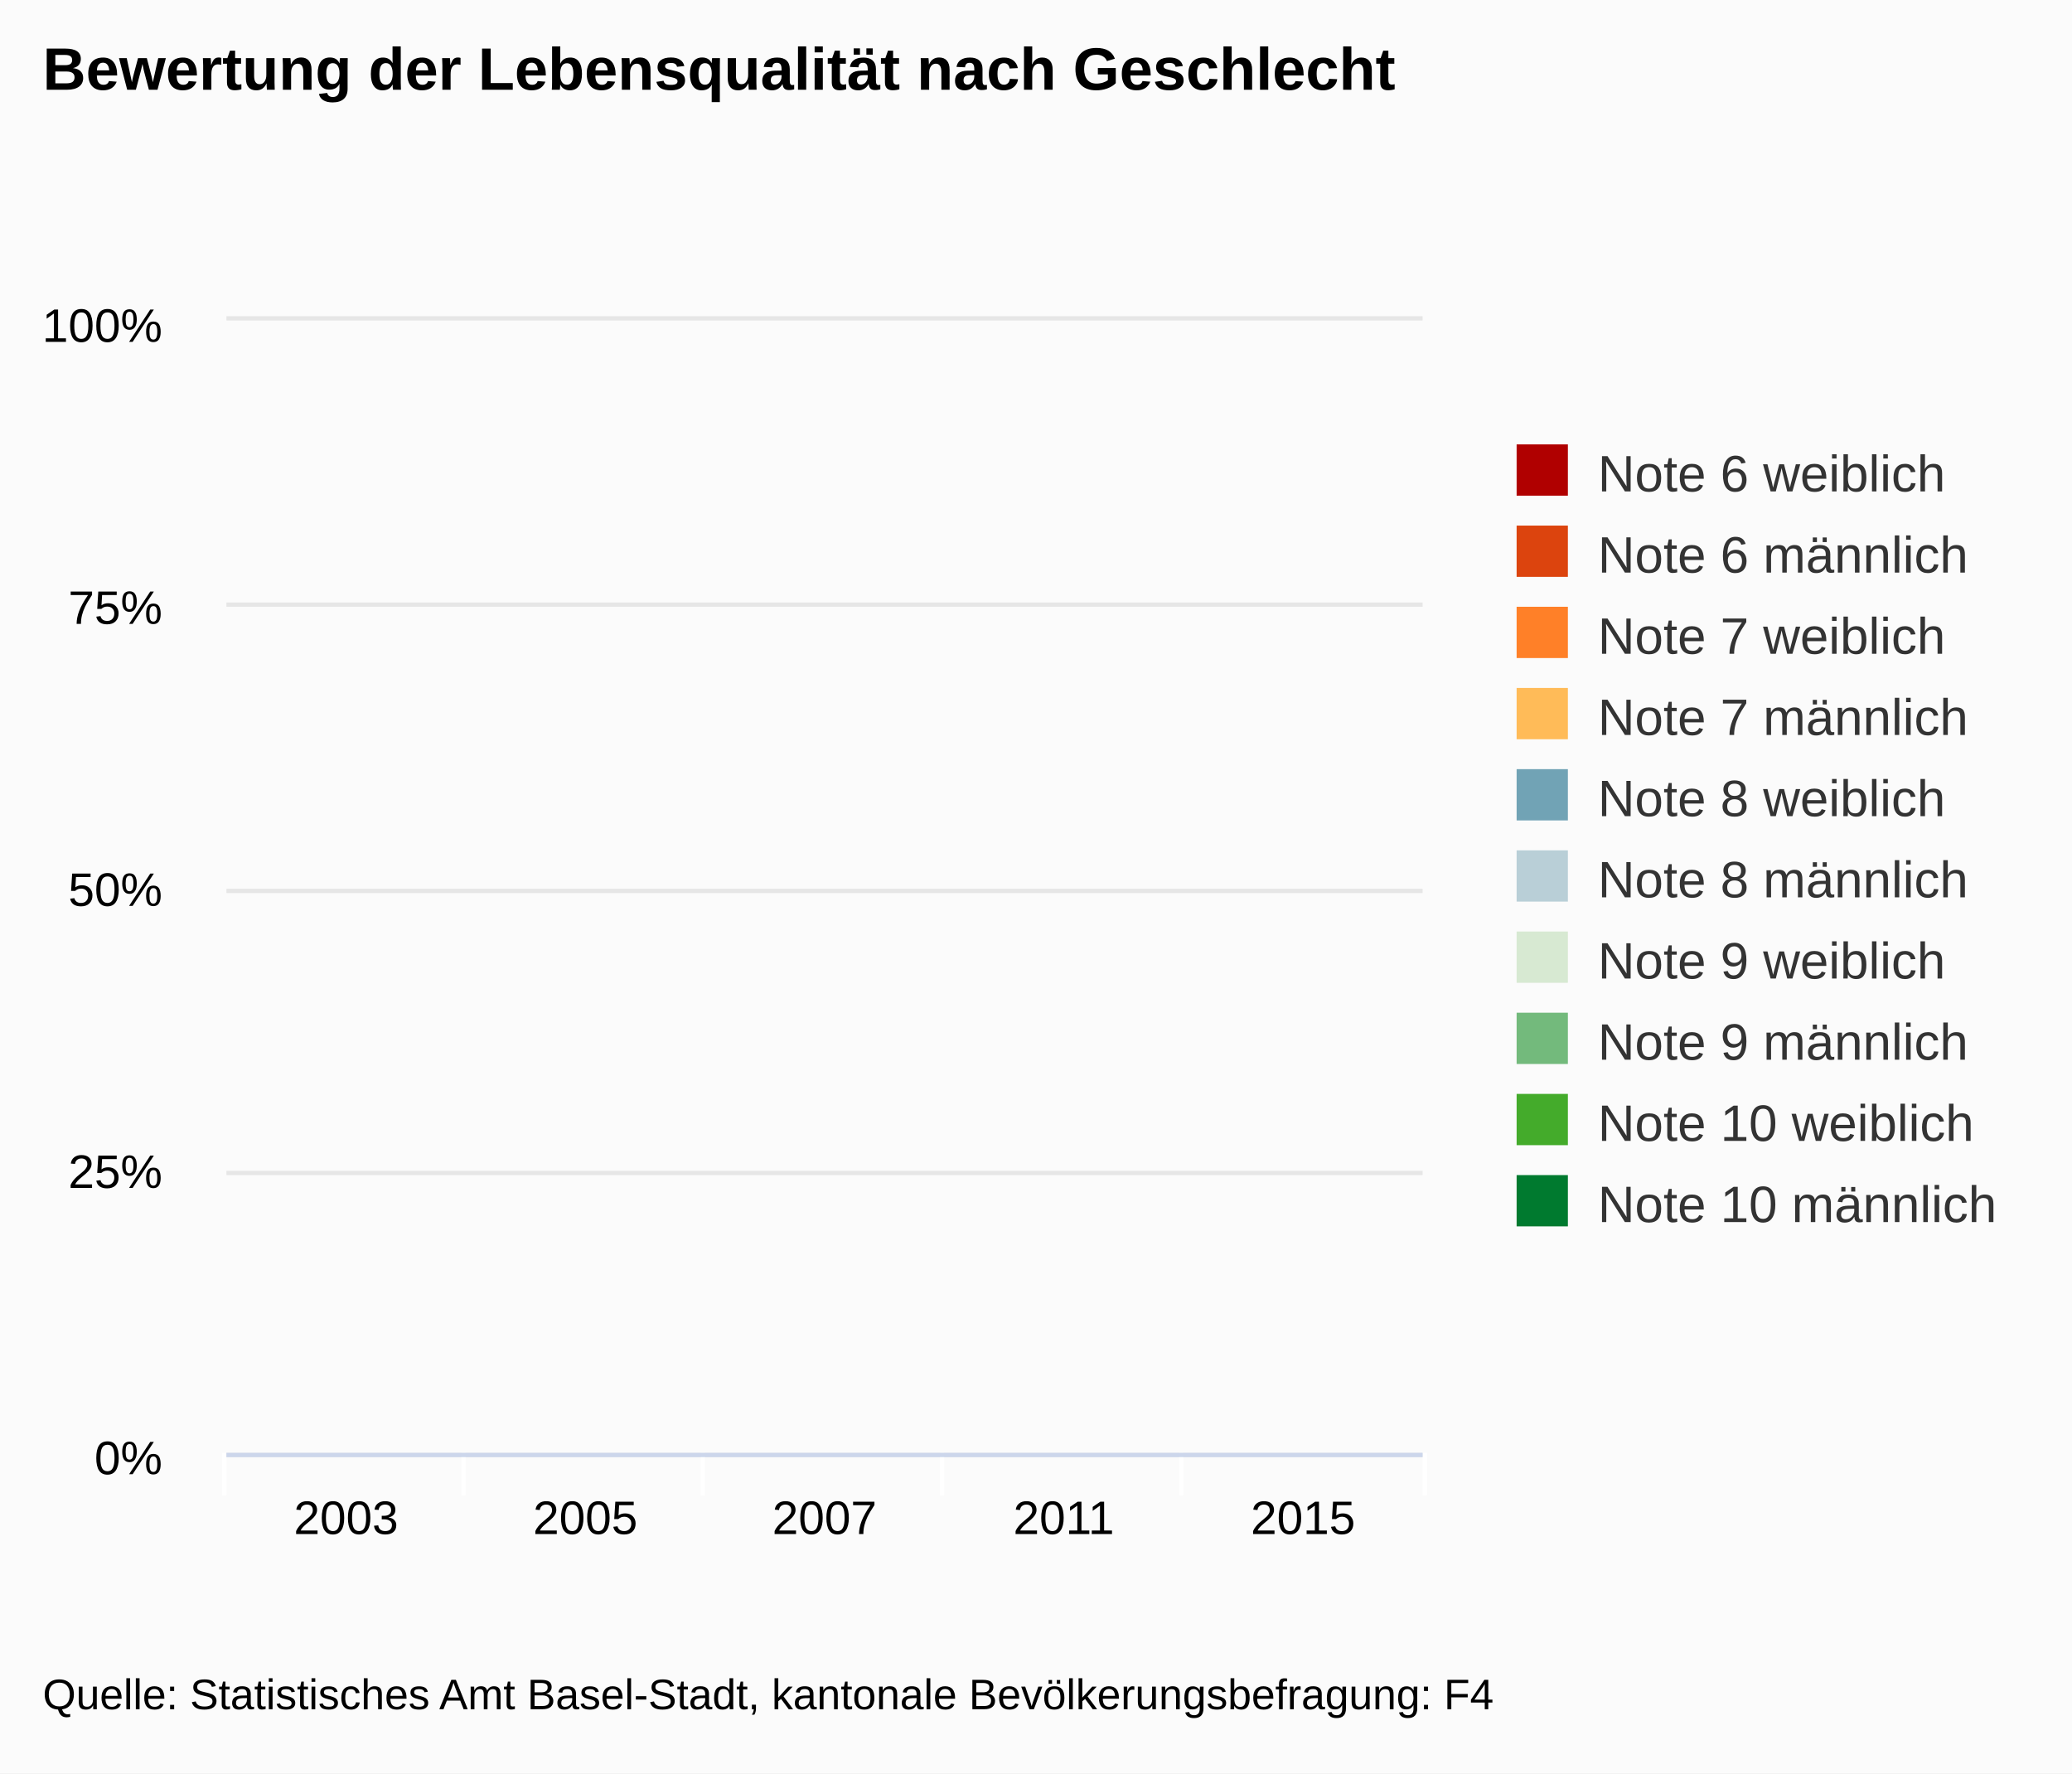
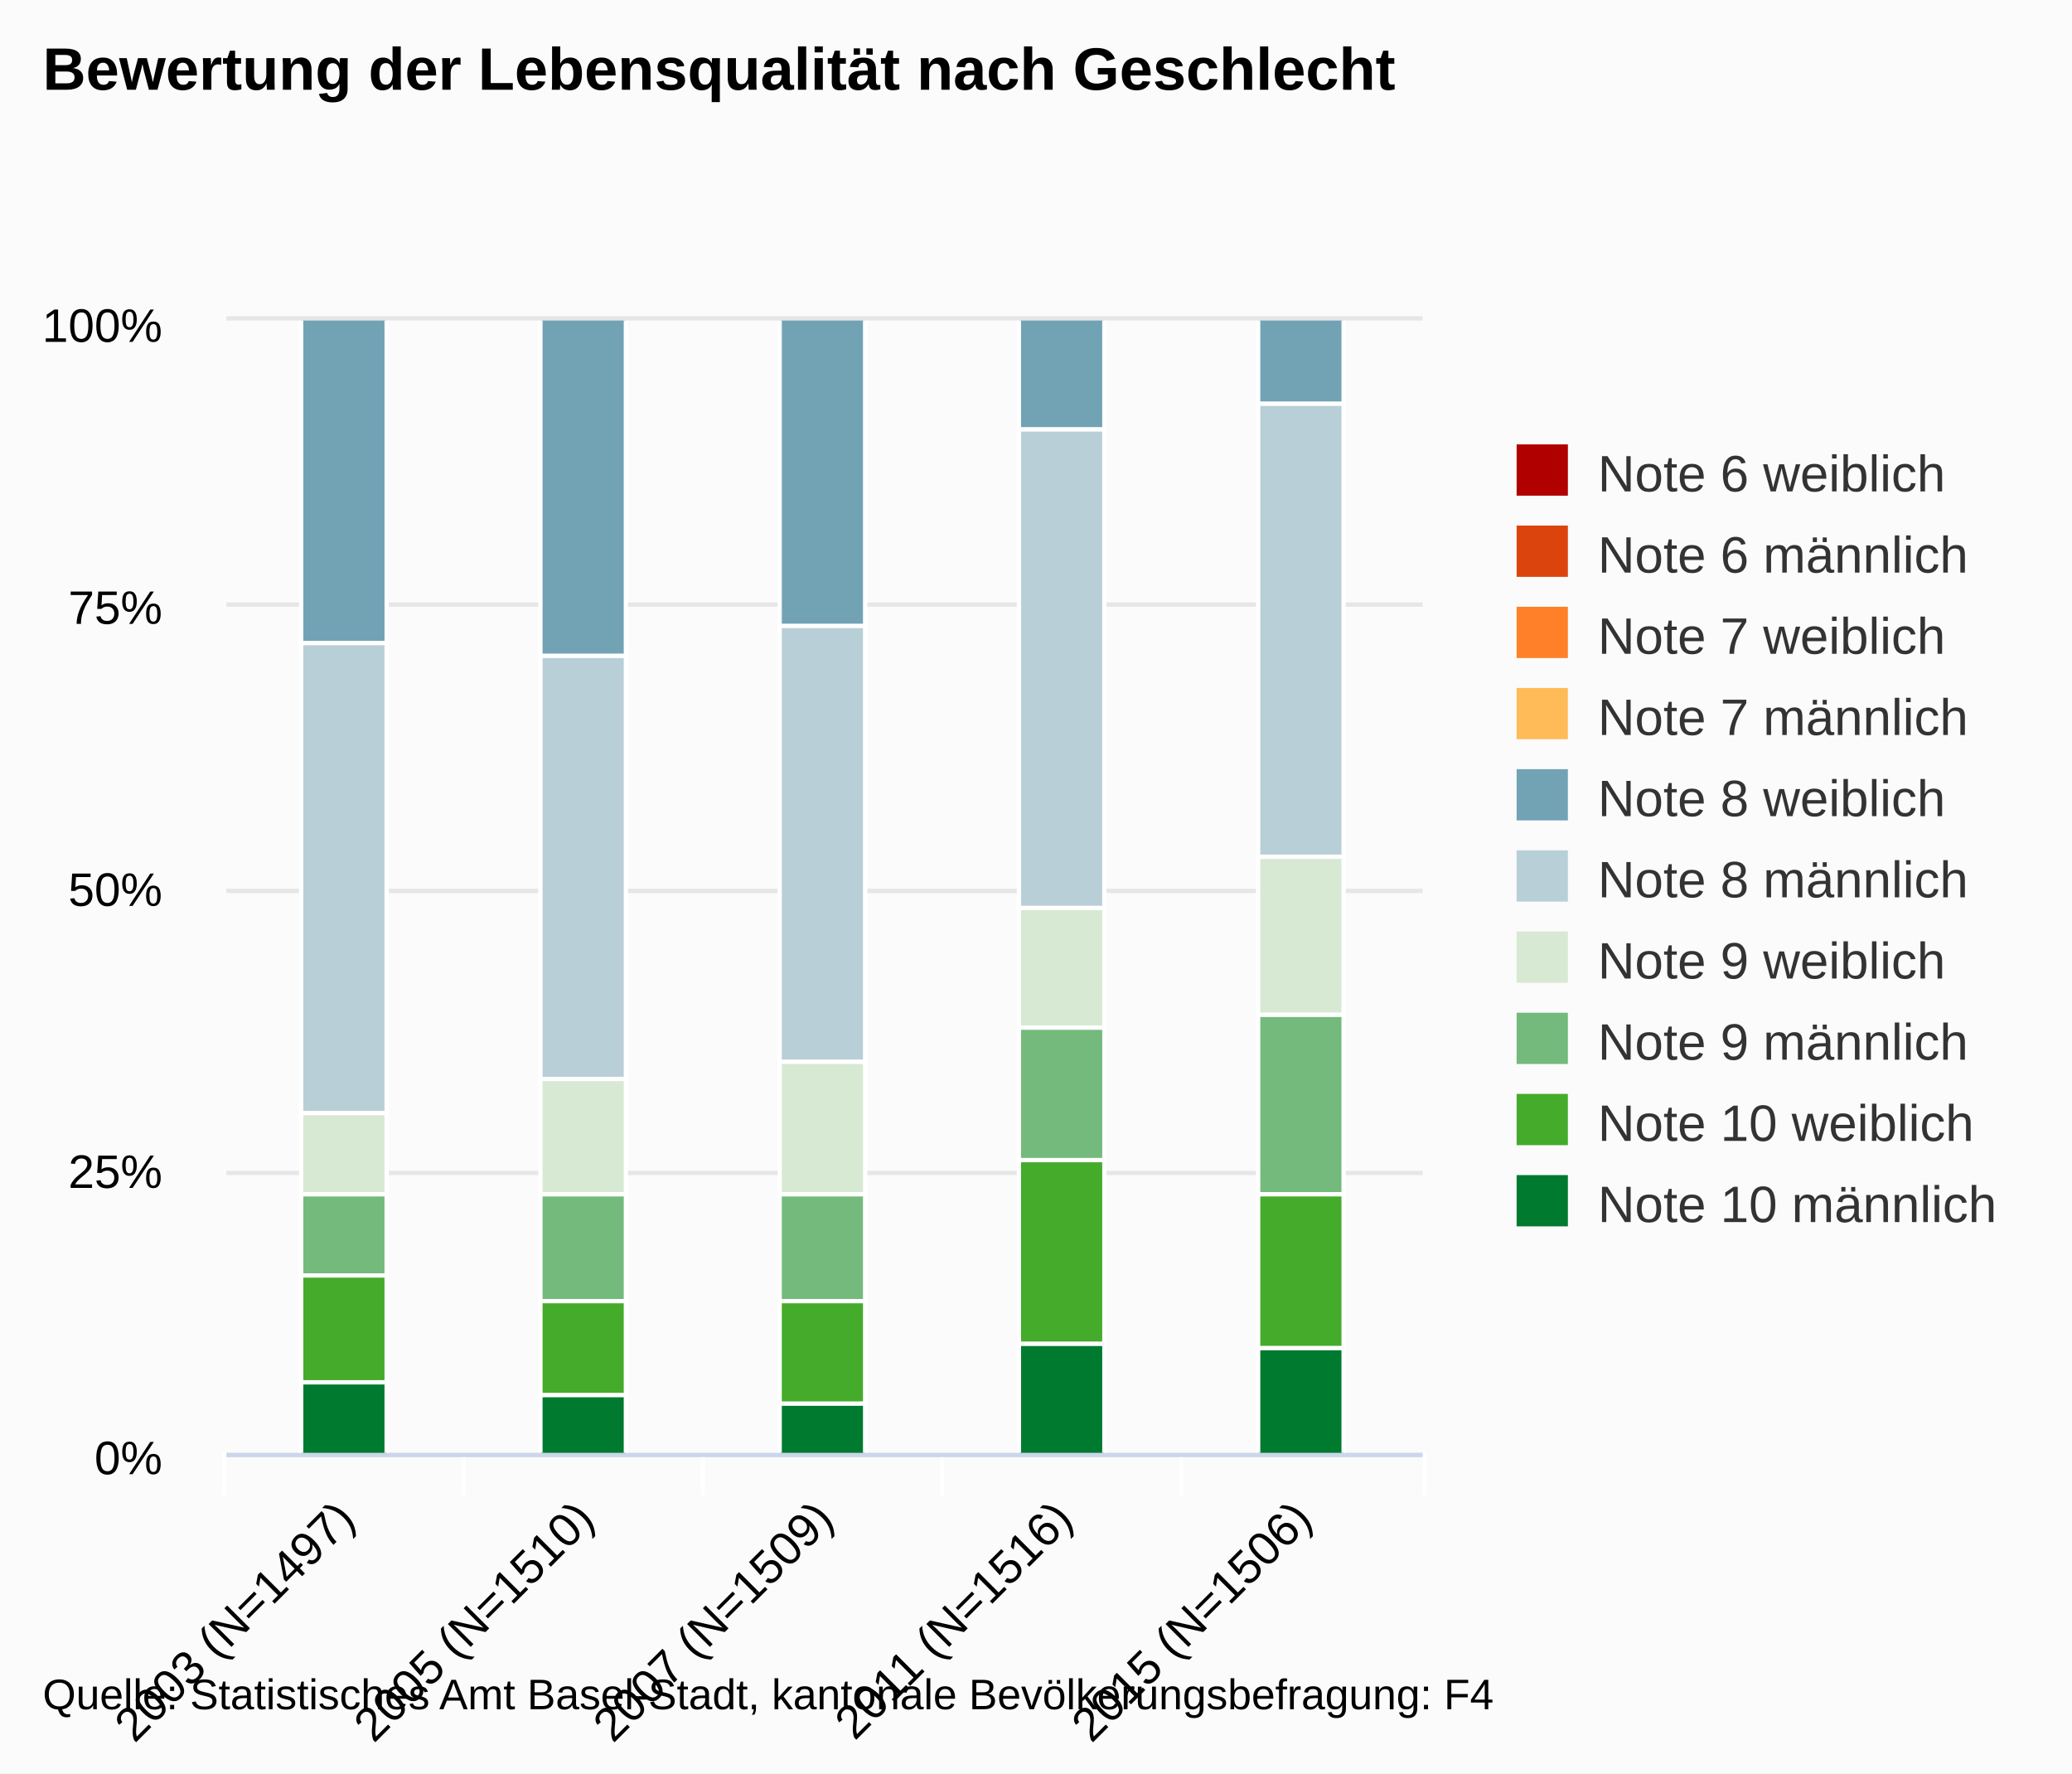
<svg xmlns="http://www.w3.org/2000/svg" version="1.1" class="highcharts-root" style="font-family:arial;font-size:12px;" viewBox="0 0 485 415">
  <defs>
    <clipPath>
      <rect x="0" y="0" width="280" height="265" fill="none" />
    </clipPath>
    <clipPath id="a">
      <rect x="0" y="0" width="280" height="265" fill="none" />
    </clipPath>
  </defs>
  <rect fill="#fbfbfb" class="highcharts-background" x="0" y="0" width="485" height="415" rx="0" ry="0" />
  <rect fill="none" class="highcharts-plot-background" x="53" y="75" width="280" height="265" />
  <g class="highcharts-pane-group" />
  <g class="highcharts-grid highcharts-xaxis-grid ">
    <path fill="none" class="highcharts-grid-line" d="M 108.5 75 L 108.5 340" opacity="1" />
    <path fill="none" class="highcharts-grid-line" d="M 164.5 75 L 164.5 340" opacity="1" />
    <path fill="none" class="highcharts-grid-line" d="M 220.5 75 L 220.5 340" opacity="1" />
    <path fill="none" class="highcharts-grid-line" d="M 276.5 75 L 276.5 340" opacity="1" />
    <path fill="none" class="highcharts-grid-line" d="M 332.5 75 L 332.5 340" opacity="1" />
    <path fill="none" class="highcharts-grid-line" d="M 52.5 75 L 52.5 340" opacity="1" />
  </g>
  <g class="highcharts-grid highcharts-yaxis-grid ">
    <path fill="none" stroke="#e6e6e6" stroke-width="1" class="highcharts-grid-line" d="M 53 340.5 L 333 340.5" opacity="1" />
    <path fill="none" stroke="#e6e6e6" stroke-width="1" class="highcharts-grid-line" d="M 53 274.5 L 333 274.5" opacity="1" />
    <path fill="none" stroke="#e6e6e6" stroke-width="1" class="highcharts-grid-line" d="M 53 208.5 L 333 208.5" opacity="1" />
    <path fill="none" stroke="#e6e6e6" stroke-width="1" class="highcharts-grid-line" d="M 53 141.5 L 333 141.5" opacity="1" />
    <path fill="none" stroke="#e6e6e6" stroke-width="1" class="highcharts-grid-line" d="M 53 74.5 L 333 74.5" opacity="1" />
  </g>
  <rect fill="none" class="highcharts-plot-border" x="53" y="75" width="280" height="265" />
  <g class="highcharts-axis highcharts-xaxis ">
    <path fill="none" class="highcharts-tick" stroke="#FFFFFF" stroke-width="1" d="M 108.5 340 L 108.5 350" opacity="1" />
    <path fill="none" class="highcharts-tick" stroke="#FFFFFF" stroke-width="1" d="M 164.5 340 L 164.5 350" opacity="1" />
    <path fill="none" class="highcharts-tick" stroke="#FFFFFF" stroke-width="1" d="M 220.5 340 L 220.5 350" opacity="1" />
    <path fill="none" class="highcharts-tick" stroke="#FFFFFF" stroke-width="1" d="M 276.5 340 L 276.5 350" opacity="1" />
    <path fill="none" class="highcharts-tick" stroke="#FFFFFF" stroke-width="1" d="M 333.5 340 L 333.5 350" opacity="1" />
    <path fill="none" class="highcharts-tick" stroke="#FFFFFF" stroke-width="1" d="M 52.5 340 L 52.5 350" opacity="1" />
    <path fill="none" class="highcharts-axis-line" stroke="#ccd6eb" stroke-width="1" d="M 53 340.5 L 333 340.5" />
  </g>
  <g class="highcharts-axis highcharts-yaxis ">
    <path fill="none" class="highcharts-axis-line" d="M 53 75 L 53 340" />
  </g>
  <g class="highcharts-series-group">
-     <g class="highcharts-series highcharts-series-0 highcharts-column-series highcharts-color-undefined " transform="translate(53,75) scale(1 1)" clip-path="url(#a)" />
+     <g class="highcharts-series highcharts-series-0 highcharts-column-series highcharts-color-undefined " transform="translate(53,75) scale(1 1)" clip-path="url(#a)">
+       <rect x="17.5" y="-200.5" width="20" height="23" fill="#b00000" stroke="#ffffff" stroke-width="1" class="highcharts-point" />
+       <rect x="73.5" y="-195.5" width="20" height="27" fill="#b00000" stroke="#ffffff" stroke-width="1" class="highcharts-point" />
+       <rect x="129.5" y="-207.5" width="20" height="22" fill="#b00000" stroke="#ffffff" stroke-width="1" class="highcharts-point" />
+       <rect x="185.5" y="-216.5" width="20" height="17" fill="#b00000" stroke="#ffffff" stroke-width="1" class="highcharts-point" />
+       <rect x="241.5" y="-218.5" width="20" height="16" fill="#b00000" stroke="#ffffff" stroke-width="1" class="highcharts-point" />
+     </g>
    <g class="highcharts-markers highcharts-series-0 highcharts-column-series highcharts-color-undefined " transform="translate(53,75) scale(1 1)" clip-path="none" />
-     <g class="highcharts-series highcharts-series-1 highcharts-column-series highcharts-color-undefined " transform="translate(53,75) scale(1 1)" clip-path="url(#a)" />
+     <g class="highcharts-series highcharts-series-1 highcharts-column-series highcharts-color-undefined " transform="translate(53,75) scale(1 1)" clip-path="url(#a)">
+       <rect x="17.5" y="-177.5" width="20" height="29" fill="#dc440e" stroke="#ffffff" stroke-width="1" class="highcharts-point" />
+       <rect x="73.5" y="-168.5" width="20" height="24" fill="#dc440e" stroke="#ffffff" stroke-width="1" class="highcharts-point" />
+       <rect x="129.5" y="-185.5" width="20" height="24" fill="#dc440e" stroke="#ffffff" stroke-width="1" class="highcharts-point" />
+       <rect x="185.5" y="-199.5" width="20" height="16" fill="#dc440e" stroke="#ffffff" stroke-width="1" class="highcharts-point" />
+       <rect x="241.5" y="-202.5" width="20" height="17" fill="#dc440e" stroke="#ffffff" stroke-width="1" class="highcharts-point" />
+     </g>
    <g class="highcharts-markers highcharts-series-1 highcharts-column-series highcharts-color-undefined " transform="translate(53,75) scale(1 1)" clip-path="none" />
-     <g class="highcharts-series highcharts-series-2 highcharts-column-series highcharts-color-undefined " transform="translate(53,75) scale(1 1)" clip-path="url(#a)" />
+     <g class="highcharts-series highcharts-series-2 highcharts-column-series highcharts-color-undefined " transform="translate(53,75) scale(1 1)" clip-path="url(#a)">
+       <rect x="17.5" y="-148.5" width="20" height="62" fill="#ff8028" stroke="#ffffff" stroke-width="1" class="highcharts-point" />
+       <rect x="73.5" y="-144.5" width="20" height="61" fill="#ff8028" stroke="#ffffff" stroke-width="1" class="highcharts-point" />
+       <rect x="129.5" y="-161.5" width="20" height="59" fill="#ff8028" stroke="#ffffff" stroke-width="1" class="highcharts-point" />
+       <rect x="185.5" y="-183.5" width="20" height="54" fill="#ff8028" stroke="#ffffff" stroke-width="1" class="highcharts-point" />
+       <rect x="241.5" y="-185.5" width="20" height="50" fill="#ff8028" stroke="#ffffff" stroke-width="1" class="highcharts-point" />
+     </g>
    <g class="highcharts-markers highcharts-series-2 highcharts-column-series highcharts-color-undefined " transform="translate(53,75) scale(1 1)" clip-path="none" />
-     <g class="highcharts-series highcharts-series-3 highcharts-column-series highcharts-color-undefined " transform="translate(53,75) scale(1 1)" clip-path="url(#a)" />
+     <g class="highcharts-series highcharts-series-3 highcharts-column-series highcharts-color-undefined " transform="translate(53,75) scale(1 1)" clip-path="url(#a)">
+       <rect x="17.5" y="-86.5" width="20" height="65" fill="#ffbb58" stroke="#ffffff" stroke-width="1" class="highcharts-point" />
+       <rect x="73.5" y="-83.5" width="20" height="67" fill="#ffbb58" stroke="#ffffff" stroke-width="1" class="highcharts-point" />
+       <rect x="129.5" y="-102.5" width="20" height="74" fill="#ffbb58" stroke="#ffffff" stroke-width="1" class="highcharts-point" />
+       <rect x="185.5" y="-129.5" width="20" height="61" fill="#ffbb58" stroke="#ffffff" stroke-width="1" class="highcharts-point" />
+       <rect x="241.5" y="-135.5" width="20" height="51" fill="#ffbb58" stroke="#ffffff" stroke-width="1" class="highcharts-point" />
+     </g>
    <g class="highcharts-markers highcharts-series-3 highcharts-column-series highcharts-color-undefined " transform="translate(53,75) scale(1 1)" clip-path="none" />
-     <g class="highcharts-series highcharts-series-4 highcharts-column-series highcharts-color-undefined " transform="translate(53,75) scale(1 1)" clip-path="url(#a)" />
+     <g class="highcharts-series highcharts-series-4 highcharts-column-series highcharts-color-undefined " transform="translate(53,75) scale(1 1)" clip-path="url(#a)">
+       <rect x="17.5" y="-21.5" width="20" height="97" fill="#71a3b5" stroke="#ffffff" stroke-width="1" class="highcharts-point" />
+       <rect x="73.5" y="-16.5" width="20" height="95" fill="#71a3b5" stroke="#ffffff" stroke-width="1" class="highcharts-point" />
+       <rect x="129.5" y="-28.5" width="20" height="100" fill="#71a3b5" stroke="#ffffff" stroke-width="1" class="highcharts-point" />
+       <rect x="185.5" y="-68.5" width="20" height="94" fill="#71a3b5" stroke="#ffffff" stroke-width="1" class="highcharts-point" />
+       <rect x="241.5" y="-84.5" width="20" height="104" fill="#71a3b5" stroke="#ffffff" stroke-width="1" class="highcharts-point" />
+     </g>
    <g class="highcharts-markers highcharts-series-4 highcharts-column-series highcharts-color-undefined " transform="translate(53,75) scale(1 1)" clip-path="none" />
-     <g class="highcharts-series highcharts-series-5 highcharts-column-series highcharts-color-undefined " transform="translate(53,75) scale(1 1)" clip-path="url(#a)" />
+     <g class="highcharts-series highcharts-series-5 highcharts-column-series highcharts-color-undefined " transform="translate(53,75) scale(1 1)" clip-path="url(#a)">
+       <rect x="17.5" y="75.5" width="20" height="110" fill="#b9cfd7" stroke="#ffffff" stroke-width="1" class="highcharts-point" />
+       <rect x="73.5" y="78.5" width="20" height="99" fill="#b9cfd7" stroke="#ffffff" stroke-width="1" class="highcharts-point" />
+       <rect x="129.5" y="71.5" width="20" height="102" fill="#b9cfd7" stroke="#ffffff" stroke-width="1" class="highcharts-point" />
+       <rect x="185.5" y="25.5" width="20" height="112" fill="#b9cfd7" stroke="#ffffff" stroke-width="1" class="highcharts-point" />
+       <rect x="241.5" y="19.5" width="20" height="106" fill="#b9cfd7" stroke="#ffffff" stroke-width="1" class="highcharts-point" />
+     </g>
    <g class="highcharts-markers highcharts-series-5 highcharts-column-series highcharts-color-undefined " transform="translate(53,75) scale(1 1)" clip-path="none" />
-     <g class="highcharts-series highcharts-series-6 highcharts-column-series highcharts-color-undefined " transform="translate(53,75) scale(1 1)" clip-path="url(#a)" />
+     <g class="highcharts-series highcharts-series-6 highcharts-column-series highcharts-color-undefined " transform="translate(53,75) scale(1 1)" clip-path="url(#a)">
+       <rect x="17.5" y="185.5" width="20" height="19" fill="#d7e9d2" stroke="#ffffff" stroke-width="1" class="highcharts-point" />
+       <rect x="73.5" y="177.5" width="20" height="27" fill="#d7e9d2" stroke="#ffffff" stroke-width="1" class="highcharts-point" />
+       <rect x="129.5" y="173.5" width="20" height="31" fill="#d7e9d2" stroke="#ffffff" stroke-width="1" class="highcharts-point" />
+       <rect x="185.5" y="137.5" width="20" height="28" fill="#d7e9d2" stroke="#ffffff" stroke-width="1" class="highcharts-point" />
+       <rect x="241.5" y="125.5" width="20" height="37" fill="#d7e9d2" stroke="#ffffff" stroke-width="1" class="highcharts-point" />
+     </g>
    <g class="highcharts-markers highcharts-series-6 highcharts-column-series highcharts-color-undefined " transform="translate(53,75) scale(1 1)" clip-path="none" />
-     <g class="highcharts-series highcharts-series-7 highcharts-column-series highcharts-color-undefined " transform="translate(53,75) scale(1 1)" clip-path="url(#a)" />
+     <g class="highcharts-series highcharts-series-7 highcharts-column-series highcharts-color-undefined " transform="translate(53,75) scale(1 1)" clip-path="url(#a)">
+       <rect x="17.5" y="204.5" width="20" height="19" fill="#73ba7c" stroke="#ffffff" stroke-width="1" class="highcharts-point" />
+       <rect x="73.5" y="204.5" width="20" height="25" fill="#73ba7c" stroke="#ffffff" stroke-width="1" class="highcharts-point" />
+       <rect x="129.5" y="204.5" width="20" height="25" fill="#73ba7c" stroke="#ffffff" stroke-width="1" class="highcharts-point" />
+       <rect x="185.5" y="165.5" width="20" height="31" fill="#73ba7c" stroke="#ffffff" stroke-width="1" class="highcharts-point" />
+       <rect x="241.5" y="162.5" width="20" height="42" fill="#73ba7c" stroke="#ffffff" stroke-width="1" class="highcharts-point" />
+     </g>
    <g class="highcharts-markers highcharts-series-7 highcharts-column-series highcharts-color-undefined " transform="translate(53,75) scale(1 1)" clip-path="none" />
-     <g class="highcharts-series highcharts-series-8 highcharts-column-series highcharts-color-undefined " transform="translate(53,75) scale(1 1)" clip-path="url(#a)" />
+     <g class="highcharts-series highcharts-series-8 highcharts-column-series highcharts-color-undefined " transform="translate(53,75) scale(1 1)" clip-path="url(#a)">
+       <rect x="17.5" y="223.5" width="20" height="25" fill="#44ab2b" stroke="#ffffff" stroke-width="1" class="highcharts-point" />
+       <rect x="73.5" y="229.5" width="20" height="22" fill="#44ab2b" stroke="#ffffff" stroke-width="1" class="highcharts-point" />
+       <rect x="129.5" y="229.5" width="20" height="24" fill="#44ab2b" stroke="#ffffff" stroke-width="1" class="highcharts-point" />
+       <rect x="185.5" y="196.5" width="20" height="43" fill="#44ab2b" stroke="#ffffff" stroke-width="1" class="highcharts-point" />
+       <rect x="241.5" y="204.5" width="20" height="36" fill="#44ab2b" stroke="#ffffff" stroke-width="1" class="highcharts-point" />
+     </g>
    <g class="highcharts-markers highcharts-series-8 highcharts-column-series highcharts-color-undefined " transform="translate(53,75) scale(1 1)" clip-path="none" />
-     <g class="highcharts-series highcharts-series-9 highcharts-column-series highcharts-color-undefined " transform="translate(53,75) scale(1 1)" clip-path="url(#a)" />
+     <g class="highcharts-series highcharts-series-9 highcharts-column-series highcharts-color-undefined " transform="translate(53,75) scale(1 1)" clip-path="url(#a)">
+       <rect x="17.5" y="248.5" width="20" height="17" fill="#007a2f" stroke="#ffffff" stroke-width="1" class="highcharts-point" />
+       <rect x="73.5" y="251.5" width="20" height="14" fill="#007a2f" stroke="#ffffff" stroke-width="1" class="highcharts-point" />
+       <rect x="129.5" y="253.5" width="20" height="12" fill="#007a2f" stroke="#ffffff" stroke-width="1" class="highcharts-point" />
+       <rect x="185.5" y="239.5" width="20" height="26" fill="#007a2f" stroke="#ffffff" stroke-width="1" class="highcharts-point" />
+       <rect x="241.5" y="240.5" width="20" height="25" fill="#007a2f" stroke="#ffffff" stroke-width="1" class="highcharts-point" />
+     </g>
    <g class="highcharts-markers highcharts-series-9 highcharts-column-series highcharts-color-undefined " transform="translate(53,75) scale(1 1)" clip-path="none" />
  </g>
  <text x="10" text-anchor="start" class="highcharts-title" style="color:#000000;font-size:14px;font-weight:bold;fill:#000000;" y="21">
    <tspan>Bewertung der Lebensqualität nach Geschlecht</tspan>
  </text>
  <g class="highcharts-legend" transform="translate(345,97)">
    <rect fill="none" class="highcharts-legend-box" rx="0" ry="0" x="0" y="0" width="130" height="201" visibility="visible" />
    <g>
      <g>
        <g class="highcharts-legend-item highcharts-column-series highcharts-color-undefined highcharts-series-0" transform="translate(8,3)">
          <text x="21" style="color:#333333;font-size:12px;font-weight:normal;cursor:pointer;fill:#333333;" text-anchor="start" y="15">
            <tspan>Note 6 weiblich</tspan>
          </text>
          <rect x="2" y="4" width="12" height="12" fill="#b00000" class="highcharts-point" />
        </g>
        <g class="highcharts-legend-item highcharts-column-series highcharts-color-undefined highcharts-series-1" transform="translate(8,22)">
          <text x="21" y="15" style="color:#333333;font-size:12px;font-weight:normal;cursor:pointer;fill:#333333;" text-anchor="start">
            <tspan>Note 6 männlich</tspan>
          </text>
          <rect x="2" y="4" width="12" height="12" fill="#dc440e" class="highcharts-point" />
        </g>
        <g class="highcharts-legend-item highcharts-column-series highcharts-color-undefined highcharts-series-2" transform="translate(8,41)">
          <text x="21" y="15" style="color:#333333;font-size:12px;font-weight:normal;cursor:pointer;fill:#333333;" text-anchor="start">
            <tspan>Note 7 weiblich</tspan>
          </text>
          <rect x="2" y="4" width="12" height="12" fill="#ff8028" class="highcharts-point" />
        </g>
        <g class="highcharts-legend-item highcharts-column-series highcharts-color-undefined highcharts-series-3" transform="translate(8,60)">
          <text x="21" y="15" style="color:#333333;font-size:12px;font-weight:normal;cursor:pointer;fill:#333333;" text-anchor="start">
            <tspan>Note 7 männlich</tspan>
          </text>
          <rect x="2" y="4" width="12" height="12" fill="#ffbb58" class="highcharts-point" />
        </g>
        <g class="highcharts-legend-item highcharts-column-series highcharts-color-undefined highcharts-series-4" transform="translate(8,79)">
          <text x="21" y="15" style="color:#333333;font-size:12px;font-weight:normal;cursor:pointer;fill:#333333;" text-anchor="start">
            <tspan>Note 8 weiblich</tspan>
          </text>
          <rect x="2" y="4" width="12" height="12" fill="#71a3b5" class="highcharts-point" />
        </g>
        <g class="highcharts-legend-item highcharts-column-series highcharts-color-undefined highcharts-series-5" transform="translate(8,98)">
          <text x="21" y="15" style="color:#333333;font-size:12px;font-weight:normal;cursor:pointer;fill:#333333;" text-anchor="start">
            <tspan>Note 8 männlich</tspan>
          </text>
          <rect x="2" y="4" width="12" height="12" fill="#b9cfd7" class="highcharts-point" />
        </g>
        <g class="highcharts-legend-item highcharts-column-series highcharts-color-undefined highcharts-series-6" transform="translate(8,117)">
          <text x="21" y="15" style="color:#333333;font-size:12px;font-weight:normal;cursor:pointer;fill:#333333;" text-anchor="start">
            <tspan>Note 9 weiblich</tspan>
          </text>
          <rect x="2" y="4" width="12" height="12" fill="#d7e9d2" class="highcharts-point" />
        </g>
        <g class="highcharts-legend-item highcharts-column-series highcharts-color-undefined highcharts-series-7" transform="translate(8,136)">
          <text x="21" y="15" style="color:#333333;font-size:12px;font-weight:normal;cursor:pointer;fill:#333333;" text-anchor="start">
            <tspan>Note 9 männlich</tspan>
          </text>
          <rect x="2" y="4" width="12" height="12" fill="#73ba7c" class="highcharts-point" />
        </g>
        <g class="highcharts-legend-item highcharts-column-series highcharts-color-undefined highcharts-series-8" transform="translate(8,155)">
          <text x="21" y="15" style="color:#333333;font-size:12px;font-weight:normal;cursor:pointer;fill:#333333;" text-anchor="start">
            <tspan>Note 10 weiblich</tspan>
          </text>
          <rect x="2" y="4" width="12" height="12" fill="#44ab2b" class="highcharts-point" />
        </g>
        <g class="highcharts-legend-item highcharts-column-series highcharts-color-undefined highcharts-series-9" transform="translate(8,174)">
          <text x="21" y="15" style="color:#333333;font-size:12px;font-weight:normal;cursor:pointer;fill:#333333;" text-anchor="start">
            <tspan>Note 10 männlich</tspan>
          </text>
          <rect x="2" y="4" width="12" height="12" fill="#007a2f" class="highcharts-point" />
        </g>
      </g>
    </g>
  </g>
  <g class="highcharts-axis-labels highcharts-xaxis-labels ">
-     <text x="81" style="color:#000000;cursor:default;font-size:11px;fill:#000000;" text-anchor="middle" transform="translate(0,0)" y="359" opacity="1">
-       2003
-     </text>
-     <text x="137" style="color:#000000;cursor:default;font-size:11px;fill:#000000;" text-anchor="middle" transform="translate(0,0)" y="359" opacity="1">
-       2005
-     </text>
-     <text x="193" style="color:#000000;cursor:default;font-size:11px;fill:#000000;" text-anchor="middle" transform="translate(0,0)" y="359" opacity="1">
-       2007
-     </text>
-     <text x="249" style="color:#000000;cursor:default;font-size:11px;fill:#000000;" text-anchor="middle" transform="translate(0,0)" y="359" opacity="1">
-       2011
-     </text>
-     <text x="305" style="color:#000000;cursor:default;font-size:11px;fill:#000000;" text-anchor="middle" transform="translate(0,0)" y="359" opacity="1">
-       2015
+     <text x="83.593" style="color:#000000;cursor:default;font-size:11px;fill:#000000;" text-anchor="end" transform="translate(0,0) rotate(-45 83.59272 356)" y="356" opacity="1">
+       <tspan>2003 (N=1497)</tspan>
+     </text>
+     <text x="139.593" style="color:#000000;cursor:default;font-size:11px;fill:#000000;" text-anchor="end" transform="translate(0,0) rotate(-45 139.5927 356)" y="356" opacity="1">
+       <tspan>2005 (N=1510)</tspan>
+     </text>
+     <text x="195.593" style="color:#000000;cursor:default;font-size:11px;fill:#000000;" text-anchor="end" transform="translate(0,0) rotate(-45 195.5927 356)" y="356" opacity="1">
+       <tspan>2007 (N=1509)</tspan>
+     </text>
+     <text x="251.593" style="color:#000000;cursor:default;font-size:11px;fill:#000000;" text-anchor="end" transform="translate(0,0) rotate(-45 251.5927 356)" y="356" opacity="1">
+       <tspan>2011 (N=1516)</tspan>
+     </text>
+     <text x="307.593" style="color:#000000;cursor:default;font-size:11px;fill:#000000;" text-anchor="end" transform="translate(0,0) rotate(-45 307.5927 356)" y="356" opacity="1">
+       <tspan>2015 (N=1506)</tspan>
    </text>
  </g>
  <g class="highcharts-axis-labels highcharts-yaxis-labels ">
    <text x="38" style="color:#000000;cursor:default;font-size:11px;fill:#000000;" text-anchor="end" transform="translate(0,0)" y="345" opacity="1">
      <tspan>0%</tspan>
    </text>
    <text x="38" style="color:#000000;cursor:default;font-size:11px;fill:#000000;" text-anchor="end" transform="translate(0,0)" y="278" opacity="1">
      <tspan>25%</tspan>
    </text>
    <text x="38" style="color:#000000;cursor:default;font-size:11px;fill:#000000;" text-anchor="end" transform="translate(0,0)" y="212" opacity="1">
      <tspan>50%</tspan>
    </text>
    <text x="38" style="color:#000000;cursor:default;font-size:11px;fill:#000000;" text-anchor="end" transform="translate(0,0)" y="146" opacity="1">
      <tspan>75%</tspan>
    </text>
    <text x="38" style="color:#000000;cursor:default;font-size:11px;fill:#000000;" text-anchor="end" transform="translate(0,0)" y="80" opacity="1">
      <tspan>100%</tspan>
    </text>
  </g>
  <text x="10" class="highcharts-credits" text-anchor="start" style="cursor:default;color:#000000;font-size:10px;fill:#000000;" y="400">
    <tspan>Quelle: Statistisches Amt Basel-Stadt, kantonale Bevölkerungsbefragung: F4</tspan>
  </text>
</svg>
